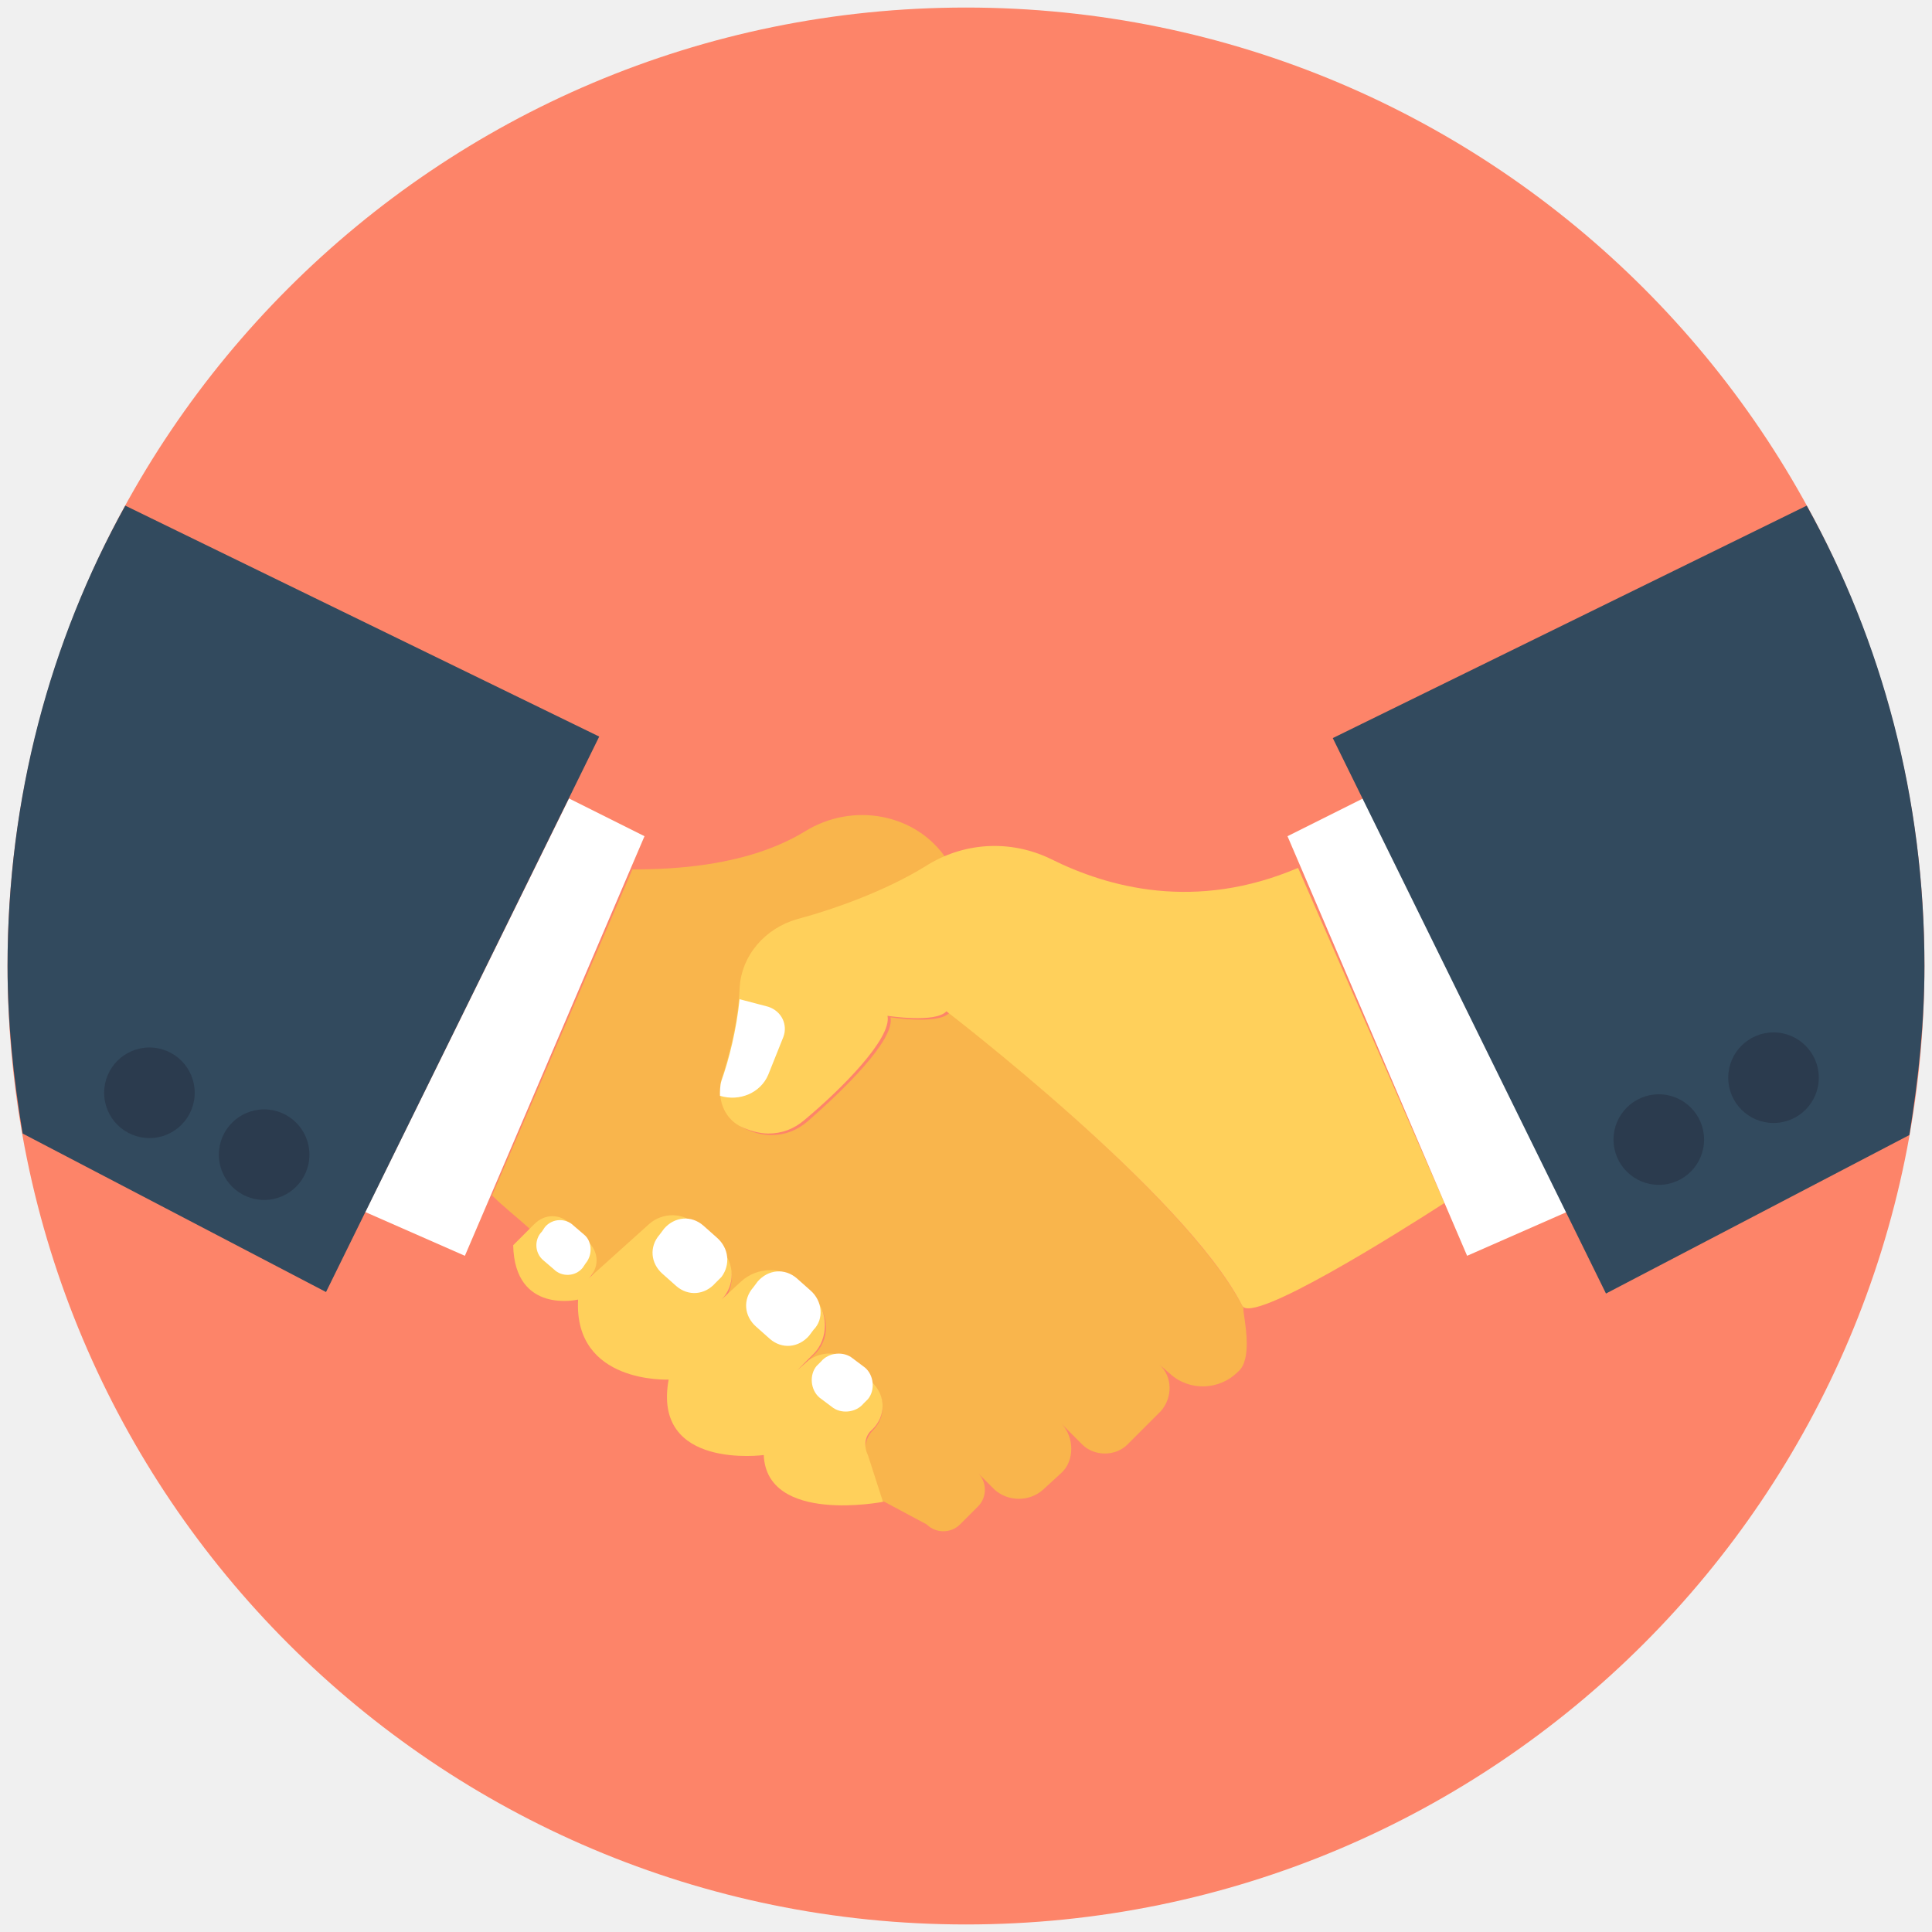
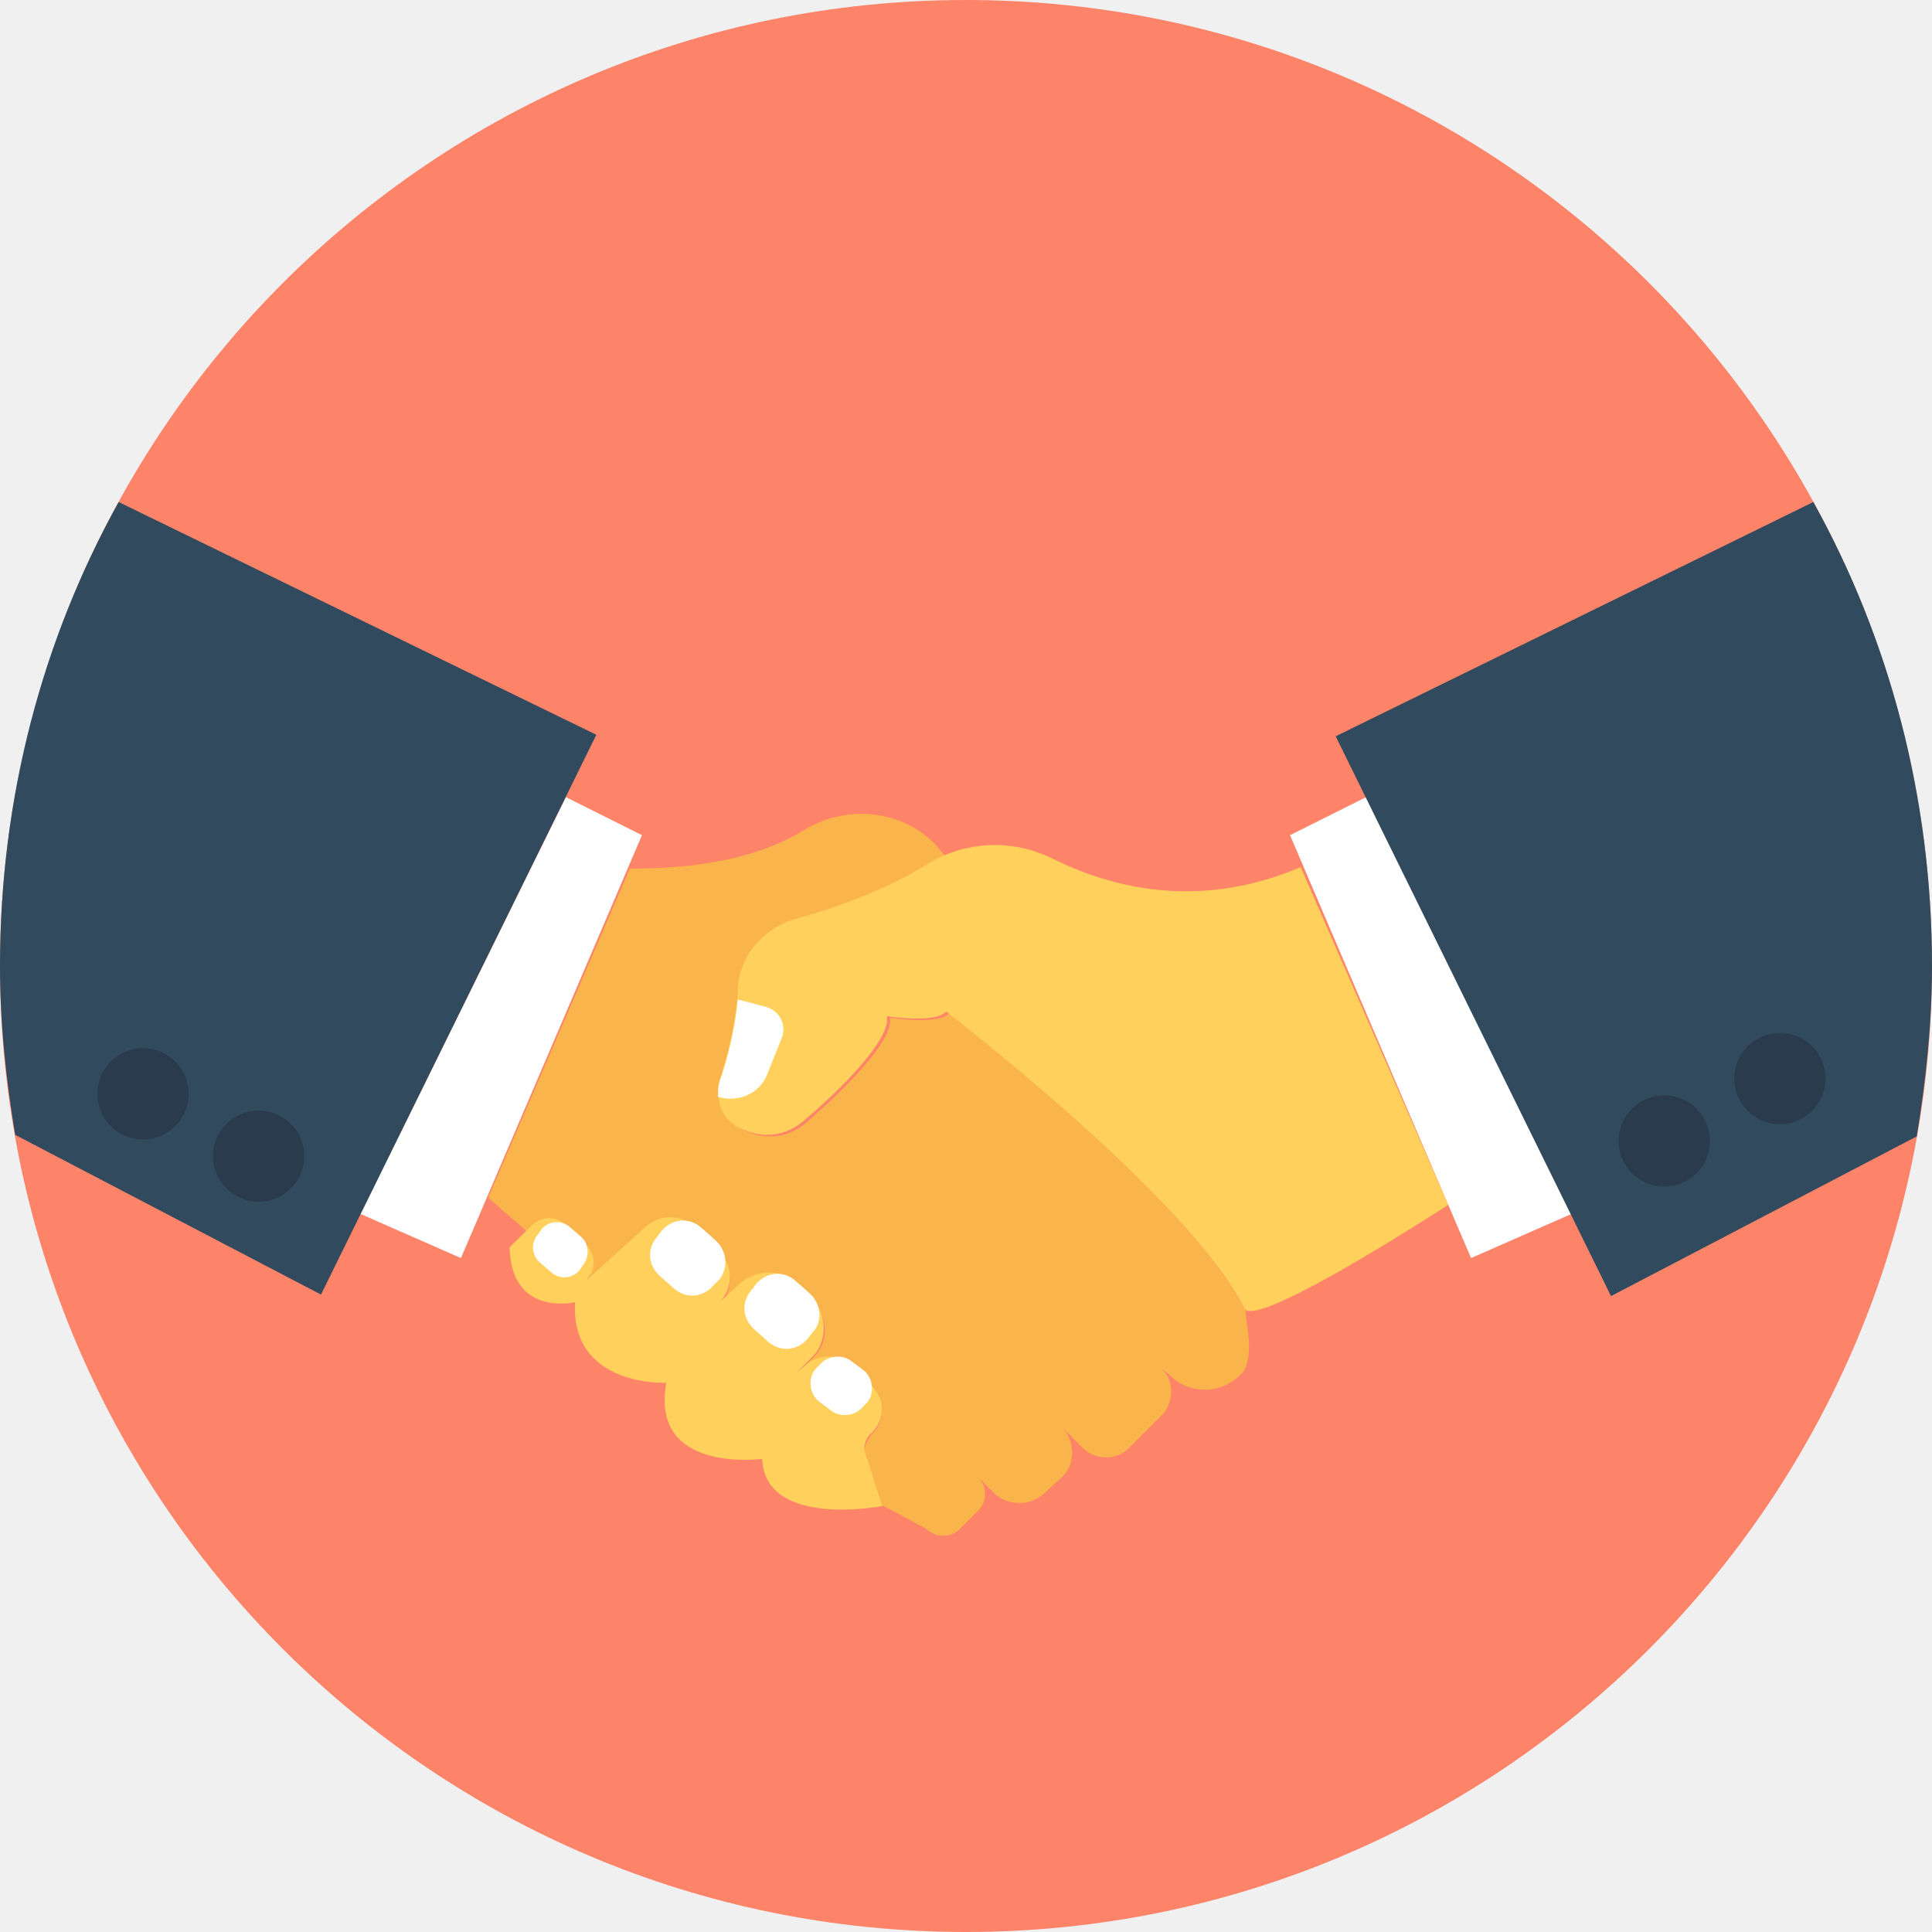
- <svg xmlns="http://www.w3.org/2000/svg" enable-background="new 0 0 128 128" id="Layer_1" version="1.1" viewBox="0 0 128 128" xml:space="preserve">
+ <svg xmlns="http://www.w3.org/2000/svg" version="1.1" id="Layer_1" x="0px" y="0px" width="555.625px" height="555.625px" viewBox="202.188 2.188 555.625 555.625" enable-background="new 202.188 2.188 555.625 555.625" xml:space="preserve">
  <g>
-     <circle cx="64" cy="64" fill="#FD8469" r="63.5" />
-     <path d="M82.6,89c0,0.7-0.1,1.5-0.6,1.9c-1.2,1.2-3.2,1.3-4.5,0.1l-0.7-0.6c0.9,0.8,0.9,2.2,0.1,3.1l-2.2,2.2   c-0.8,0.8-2.2,0.8-3,0l-1.4-1.4c0.9,0.9,0.9,2.5,0,3.3l-1.2,1.1c-0.9,0.8-2.3,0.8-3.2,0l-1.1-1.1c0.6,0.6,0.6,1.6,0,2.2l-1.2,1.2   c-0.6,0.6-1.6,0.6-2.2,0l-2.8-1.5c0,0-0.1,0-0.2-0.1l-1-2.9c-0.2-0.6,0-1.3,0.4-1.7c0.9-0.9,0.9-2.2,0-3.1l-1.3-1.3   c-0.8-0.8-2-0.9-2.9-0.2l-0.8,0.7l1.1-1.1c1.1-1,1.1-2.7,0-3.8l-1-1c-1.1-1.1-2.7-1.1-3.8,0l-1.3,1.3c0.9-0.9,0.9-2.4,0-3.3   l-1.6-1.6c-0.9-0.9-2.3-0.9-3.2-0.1l-3.9,3.4c0,0,0,0,0,0c0.5-0.7,0.4-1.6-0.1-2.2l-1.2-1.2c-0.7-0.7-1.7-0.7-2.4,0l-0.2,0.2   c-1-0.9-1.9-1.6-2.6-2.3l9.3-21.6c2.7,0,7.6-0.2,11.4-2.5c3.2-2,7.4-1.2,9.4,1.8c-0.4,0.2-0.8,0.4-1.2,0.6   c-2.6,1.7-5.9,2.8-8.5,3.5c-2.1,0.6-3.6,2.4-3.8,4.6c-0.1,2.2-0.7,4.5-1.2,6c-0.4,1.2,0.1,2.4,1.2,3.1c0.6,0.3,1.2,0.5,1.9,0.5   c0.9,0,1.7-0.3,2.4-0.9c2.4-2.1,5.8-5.4,5.5-6.9c0,0,3.2,0.5,3.9-0.3c0,0,15.8,12.2,19.5,19.6c0,0,0,0,0,0   C82.3,86.7,82.6,87.9,82.6,89z" fill="#F9B54C" />
-     <path d="M95.7,79.7c-3.1,2-12.8,8.1-13.4,6.8C78.5,79.1,62.7,67,62.7,67c-0.7,0.8-3.9,0.3-3.9,0.3   c0.3,1.5-3.1,4.9-5.5,6.9c-0.7,0.6-1.5,0.9-2.4,0.9c-0.6,0-1.3-0.2-1.9-0.5c-1.1-0.6-1.5-1.9-1.2-3.1c0.5-1.5,1.1-3.8,1.2-6   c0.1-2.2,1.7-4,3.8-4.6c2.6-0.7,5.9-1.9,8.5-3.5c2.5-1.6,5.6-1.8,8.3-0.5c3.8,1.9,9.6,3.5,16.4,0.6L95.7,79.7z" fill="#FFD05B" />
-     <path d="M57.8,94.7c0.9-0.9,0.9-2.2,0-3.1l-1.3-1.3c-0.8-0.8-2-0.8-2.9-0.2l-0.8,0.7l1.1-1.1c1-1,1-2.8,0-3.8l-1-1   c-1-1-2.7-1-3.8,0l-1.3,1.2c0.9-0.9,0.9-2.4,0-3.3l-1.6-1.6c-0.9-0.9-2.3-0.9-3.2-0.1L39,84.7c0.7-0.7,0.7-1.7,0-2.4l-1.2-1.2   c-0.7-0.7-1.7-0.7-2.4,0L34,82.5c0.1,4.6,4.3,3.6,4.3,3.6c-0.3,5.6,6,5.3,6,5.3c-1.1,6,6.3,5,6.3,5c0.2,4.6,7.9,3.1,7.9,3.1l-1-3.1   C57.2,95.8,57.3,95.1,57.8,94.7z" fill="#FFD05B" />
-     <path d="M38.8,83.7l-0.2,0.3c-0.5,0.6-1.4,0.6-1.9,0.1l-0.7-0.6c-0.6-0.5-0.6-1.4-0.1-1.9l0.2-0.3   c0.5-0.6,1.4-0.6,1.9-0.1l0.7,0.6C39.2,82.2,39.3,83.1,38.8,83.7z" fill="#FFFFFF" />
-     <path d="M47.8,84.6L47.4,85c-0.7,0.8-1.8,0.9-2.6,0.2l-0.9-0.8c-0.8-0.7-0.9-1.8-0.2-2.6l0.3-0.4   c0.7-0.8,1.8-0.9,2.6-0.2l0.9,0.8C48.3,82.7,48.4,83.8,47.8,84.6z" fill="#FFFFFF" />
-     <path d="M53.9,88.1l-0.3,0.4c-0.7,0.8-1.8,0.9-2.6,0.2l-0.9-0.8c-0.8-0.7-0.9-1.8-0.2-2.6l0.3-0.4   c0.7-0.8,1.8-0.9,2.6-0.2l0.9,0.8C54.5,86.2,54.6,87.4,53.9,88.1z" fill="#FFFFFF" />
-     <path d="M57.5,92.7L57.2,93c-0.5,0.6-1.5,0.7-2.1,0.2l-0.8-0.6c-0.6-0.5-0.7-1.5-0.2-2.1l0.3-0.3   c0.5-0.6,1.5-0.7,2.1-0.2l0.8,0.6C57.9,91.1,58,92.1,57.5,92.7z" fill="#FFFFFF" />
-     <path d="M50.9,71.2l1-2.5c0.3-0.8-0.1-1.7-1-2l-1.9-0.5c-0.2,2-0.7,4-1.2,5.4c-0.1,0.3-0.1,0.7-0.1,1   C49,73,50.4,72.4,50.9,71.2z" fill="#FFFFFF" />
-     <polygon fill="#FFFFFF" points="103.8,80.3 97.2,83.2 85.3,55.4 90.3,52.9  " />
-     <path d="M127.5,64c0-11.1-2.8-21.5-7.8-30.5L88.3,48.9l18.1,36.8l20.1-10.5C127.1,71.5,127.5,67.8,127.5,64z" fill="#324A5E" />
-     <polygon fill="#FFFFFF" points="42.7,55.4 30.8,83.2 24.2,80.3 37.7,52.9  " />
-     <path d="M0.5,64c0,3.8,0.4,7.5,1,11.1l20.1,10.5l18.1-36.8L8.3,33.5C3.3,42.5,0.5,52.9,0.5,64z" fill="#324A5E" />
-     <circle cx="109.9" cy="75.5" fill="#2B3B4E" r="3" />
-     <circle cx="117.5" cy="71.4" fill="#2B3B4E" r="3" />
-     <circle cx="17.5" cy="76.5" fill="#2B3B4E" r="3" />
-     <circle cx="9.9" cy="72.4" fill="#2B3B4E" r="3" />
+     <circle fill="#FD8469" cx="480" cy="280" r="277.812" />
+     <path fill="#F9B54C" d="M561.375,389.375c0,3.062-0.438,6.562-2.625,8.312c-5.25,5.25-14,5.688-19.688,0.438L536,395.5   c3.938,3.5,3.938,9.625,0.438,13.562l-9.625,9.625c-3.5,3.5-9.625,3.5-13.125,0l-6.125-6.125c3.938,3.938,3.938,10.938,0,14.438   l-5.25,4.812c-3.938,3.5-10.062,3.5-14,0L483.5,427c2.625,2.625,2.625,7,0,9.625l-5.25,5.25c-2.625,2.625-7,2.625-9.625,0   l-12.25-6.562c0,0-0.438,0-0.875-0.438l-4.375-12.688c-0.875-2.625,0-5.688,1.75-7.438c3.938-3.938,3.938-9.625,0-13.562   l-5.688-5.688c-3.5-3.5-8.75-3.938-12.688-0.875l-3.5,3.062l4.812-4.812c4.812-4.375,4.812-11.812,0-16.625l-4.375-4.375   c-4.812-4.812-11.812-4.812-16.625,0l-5.688,5.688c3.938-3.938,3.938-10.5,0-14.438l-7-7c-3.938-3.938-10.062-3.938-14-0.438   l-17.062,14.875l0,0c2.188-3.062,1.75-7-0.438-9.625l-5.25-5.25c-3.062-3.062-7.438-3.062-10.5,0L354,356.562   c-4.375-3.938-8.312-7-11.375-10.062l40.688-94.5c11.812,0,33.25-0.875,49.875-10.938c14-8.75,32.375-5.25,41.125,7.875   c-1.75,0.875-3.5,1.75-5.25,2.625c-11.375,7.438-25.812,12.25-37.188,15.312c-9.188,2.625-15.75,10.5-16.625,20.125   c-0.438,9.625-3.062,19.688-5.25,26.25c-1.75,5.25,0.438,10.5,5.25,13.562c2.625,1.312,5.25,2.188,8.312,2.188   c3.938,0,7.438-1.312,10.5-3.938c10.5-9.188,25.375-23.625,24.062-30.188c0,0,14,2.188,17.062-1.312   c0,0,69.125,53.375,85.312,85.75l0,0C560.062,379.312,561.375,384.562,561.375,389.375z" />
+     <path fill="#FFD05B" d="M618.688,348.688c-13.562,8.75-56,35.438-58.625,29.75c-16.625-32.375-85.75-85.312-85.75-85.312   c-3.062,3.5-17.062,1.312-17.062,1.312c1.312,6.562-13.562,21.438-24.062,30.188c-3.062,2.625-6.562,3.938-10.5,3.938   c-2.625,0-5.688-0.875-8.312-2.188c-4.812-2.625-6.562-8.312-5.25-13.562c2.188-6.562,4.812-16.625,5.25-26.25   s7.438-17.5,16.625-20.125c11.375-3.062,25.812-8.312,37.188-15.312c10.938-7,24.5-7.875,36.312-2.188   c16.625,8.312,42,15.312,71.75,2.625L618.688,348.688z" />
+     <path fill="#FFD05B" d="M452.875,414.312c3.938-3.938,3.938-9.625,0-13.562l-5.688-5.688c-3.5-3.5-8.75-3.5-12.688-0.875   l-3.5,3.062l4.812-4.812c4.375-4.375,4.375-12.25,0-16.625l-4.375-4.375c-4.375-4.375-11.812-4.375-16.625,0l-5.688,5.25   c3.938-3.938,3.938-10.5,0-14.438l-7-7c-3.938-3.938-10.062-3.938-14-0.438l-17.5,15.75c3.062-3.062,3.062-7.438,0-10.5l-5.25-5.25   c-3.062-3.062-7.438-3.062-10.5,0l-6.125,6.125c0.438,20.125,18.812,15.75,18.812,15.75c-1.312,24.5,26.25,23.188,26.25,23.188   c-4.812,26.25,27.562,21.875,27.562,21.875c0.875,20.125,34.562,13.562,34.562,13.562l-4.375-13.562   C450.25,419.125,450.688,416.062,452.875,414.312z" />
+     <path fill="#FFFFFF" d="M369.75,366.188l-0.875,1.312c-2.188,2.625-6.125,2.625-8.312,0.438l-3.062-2.625   c-2.625-2.188-2.625-6.125-0.438-8.312l0.875-1.312c2.188-2.625,6.125-2.625,8.312-0.438l3.062,2.625   C371.5,359.625,371.938,363.562,369.75,366.188z" />
+     <path fill="#FFFFFF" d="M409.125,370.125l-1.75,1.75c-3.062,3.5-7.875,3.938-11.375,0.875l-3.938-3.5   c-3.5-3.062-3.938-7.875-0.875-11.375l1.312-1.75c3.062-3.5,7.875-3.938,11.375-0.875l3.938,3.5   C411.312,361.812,411.75,366.625,409.125,370.125z" />
+     <path fill="#FFFFFF" d="M435.812,385.438l-1.312,1.75c-3.062,3.5-7.875,3.938-11.375,0.875l-3.938-3.5   c-3.5-3.062-3.938-7.875-0.875-11.375l1.312-1.75c3.062-3.5,7.875-3.938,11.375-0.875l3.938,3.5   C438.438,377.125,438.875,382.375,435.812,385.438z" />
+     <path fill="#FFFFFF" d="M451.562,405.562l-1.312,1.312c-2.188,2.625-6.562,3.062-9.188,0.875l-3.5-2.625   c-2.625-2.188-3.062-6.562-0.875-9.188l1.312-1.312c2.188-2.625,6.562-3.062,9.188-0.875l3.5,2.625   C453.312,398.562,453.75,402.938,451.562,405.562z" />
+     <path fill="#FFFFFF" d="M422.688,311.5l4.375-10.938c1.312-3.5-0.438-7.438-4.375-8.75l-8.312-2.188   c-0.875,8.75-3.062,17.5-5.25,23.625c-0.438,1.312-0.438,3.062-0.438,4.375C414.375,319.375,420.5,316.75,422.688,311.5z" />
+     <polygon fill="#FFFFFF" points="654.125,351.312 625.25,364 573.188,242.375 595.062,231.438  " />
+     <path fill="#324A5E" d="M757.812,280c0-48.562-12.25-94.062-34.125-133.438l-137.375,67.375l79.188,161L753.438,329   C756.062,312.812,757.812,296.625,757.812,280z" />
+     <polygon fill="#FFFFFF" points="386.812,242.375 334.75,364 305.875,351.312 364.938,231.438  " />
+     <path fill="#324A5E" d="M202.188,280c0,16.625,1.75,32.812,4.375,48.562L294.5,374.5l79.188-161l-137.375-66.938   C214.438,185.938,202.188,231.438,202.188,280z" />
+     <circle fill="#2B3B4E" cx="680.812" cy="330.312" r="13.125" />
+     <circle fill="#2B3B4E" cx="714.062" cy="312.375" r="13.125" />
+     <circle fill="#2B3B4E" cx="276.562" cy="334.688" r="13.125" />
+     <circle fill="#2B3B4E" cx="243.312" cy="316.75" r="13.125" />
  </g>
</svg>
